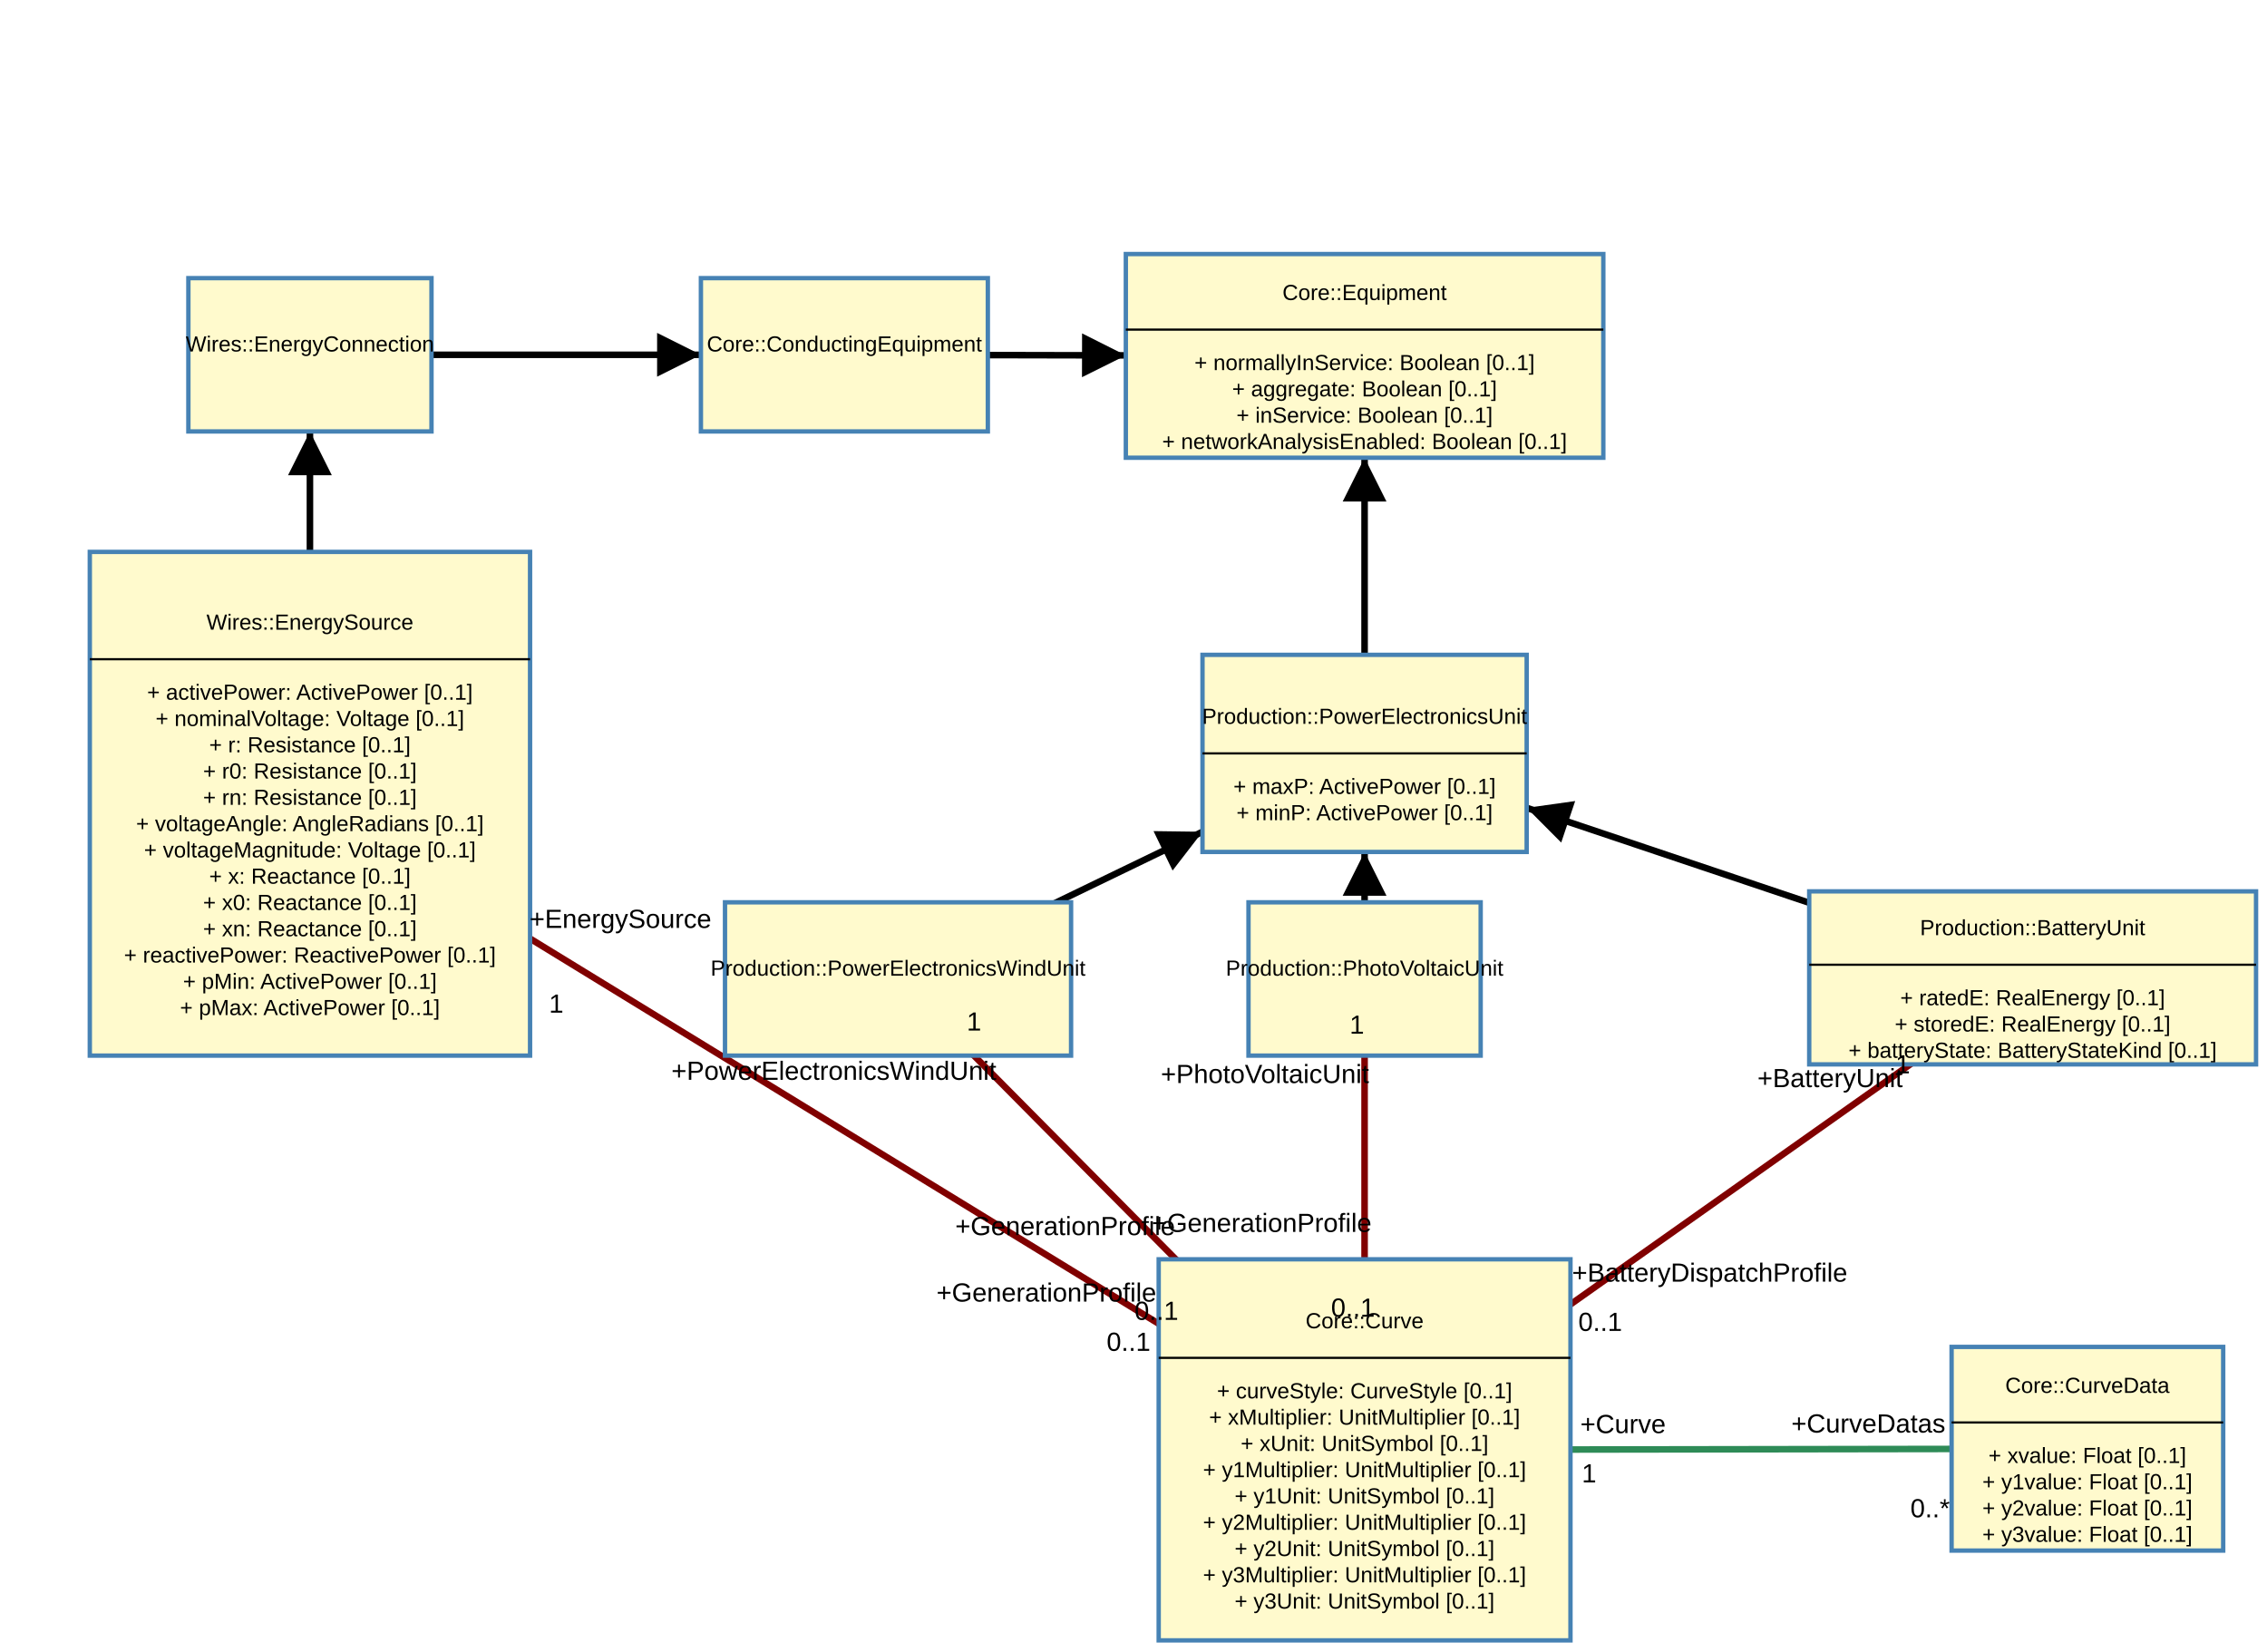
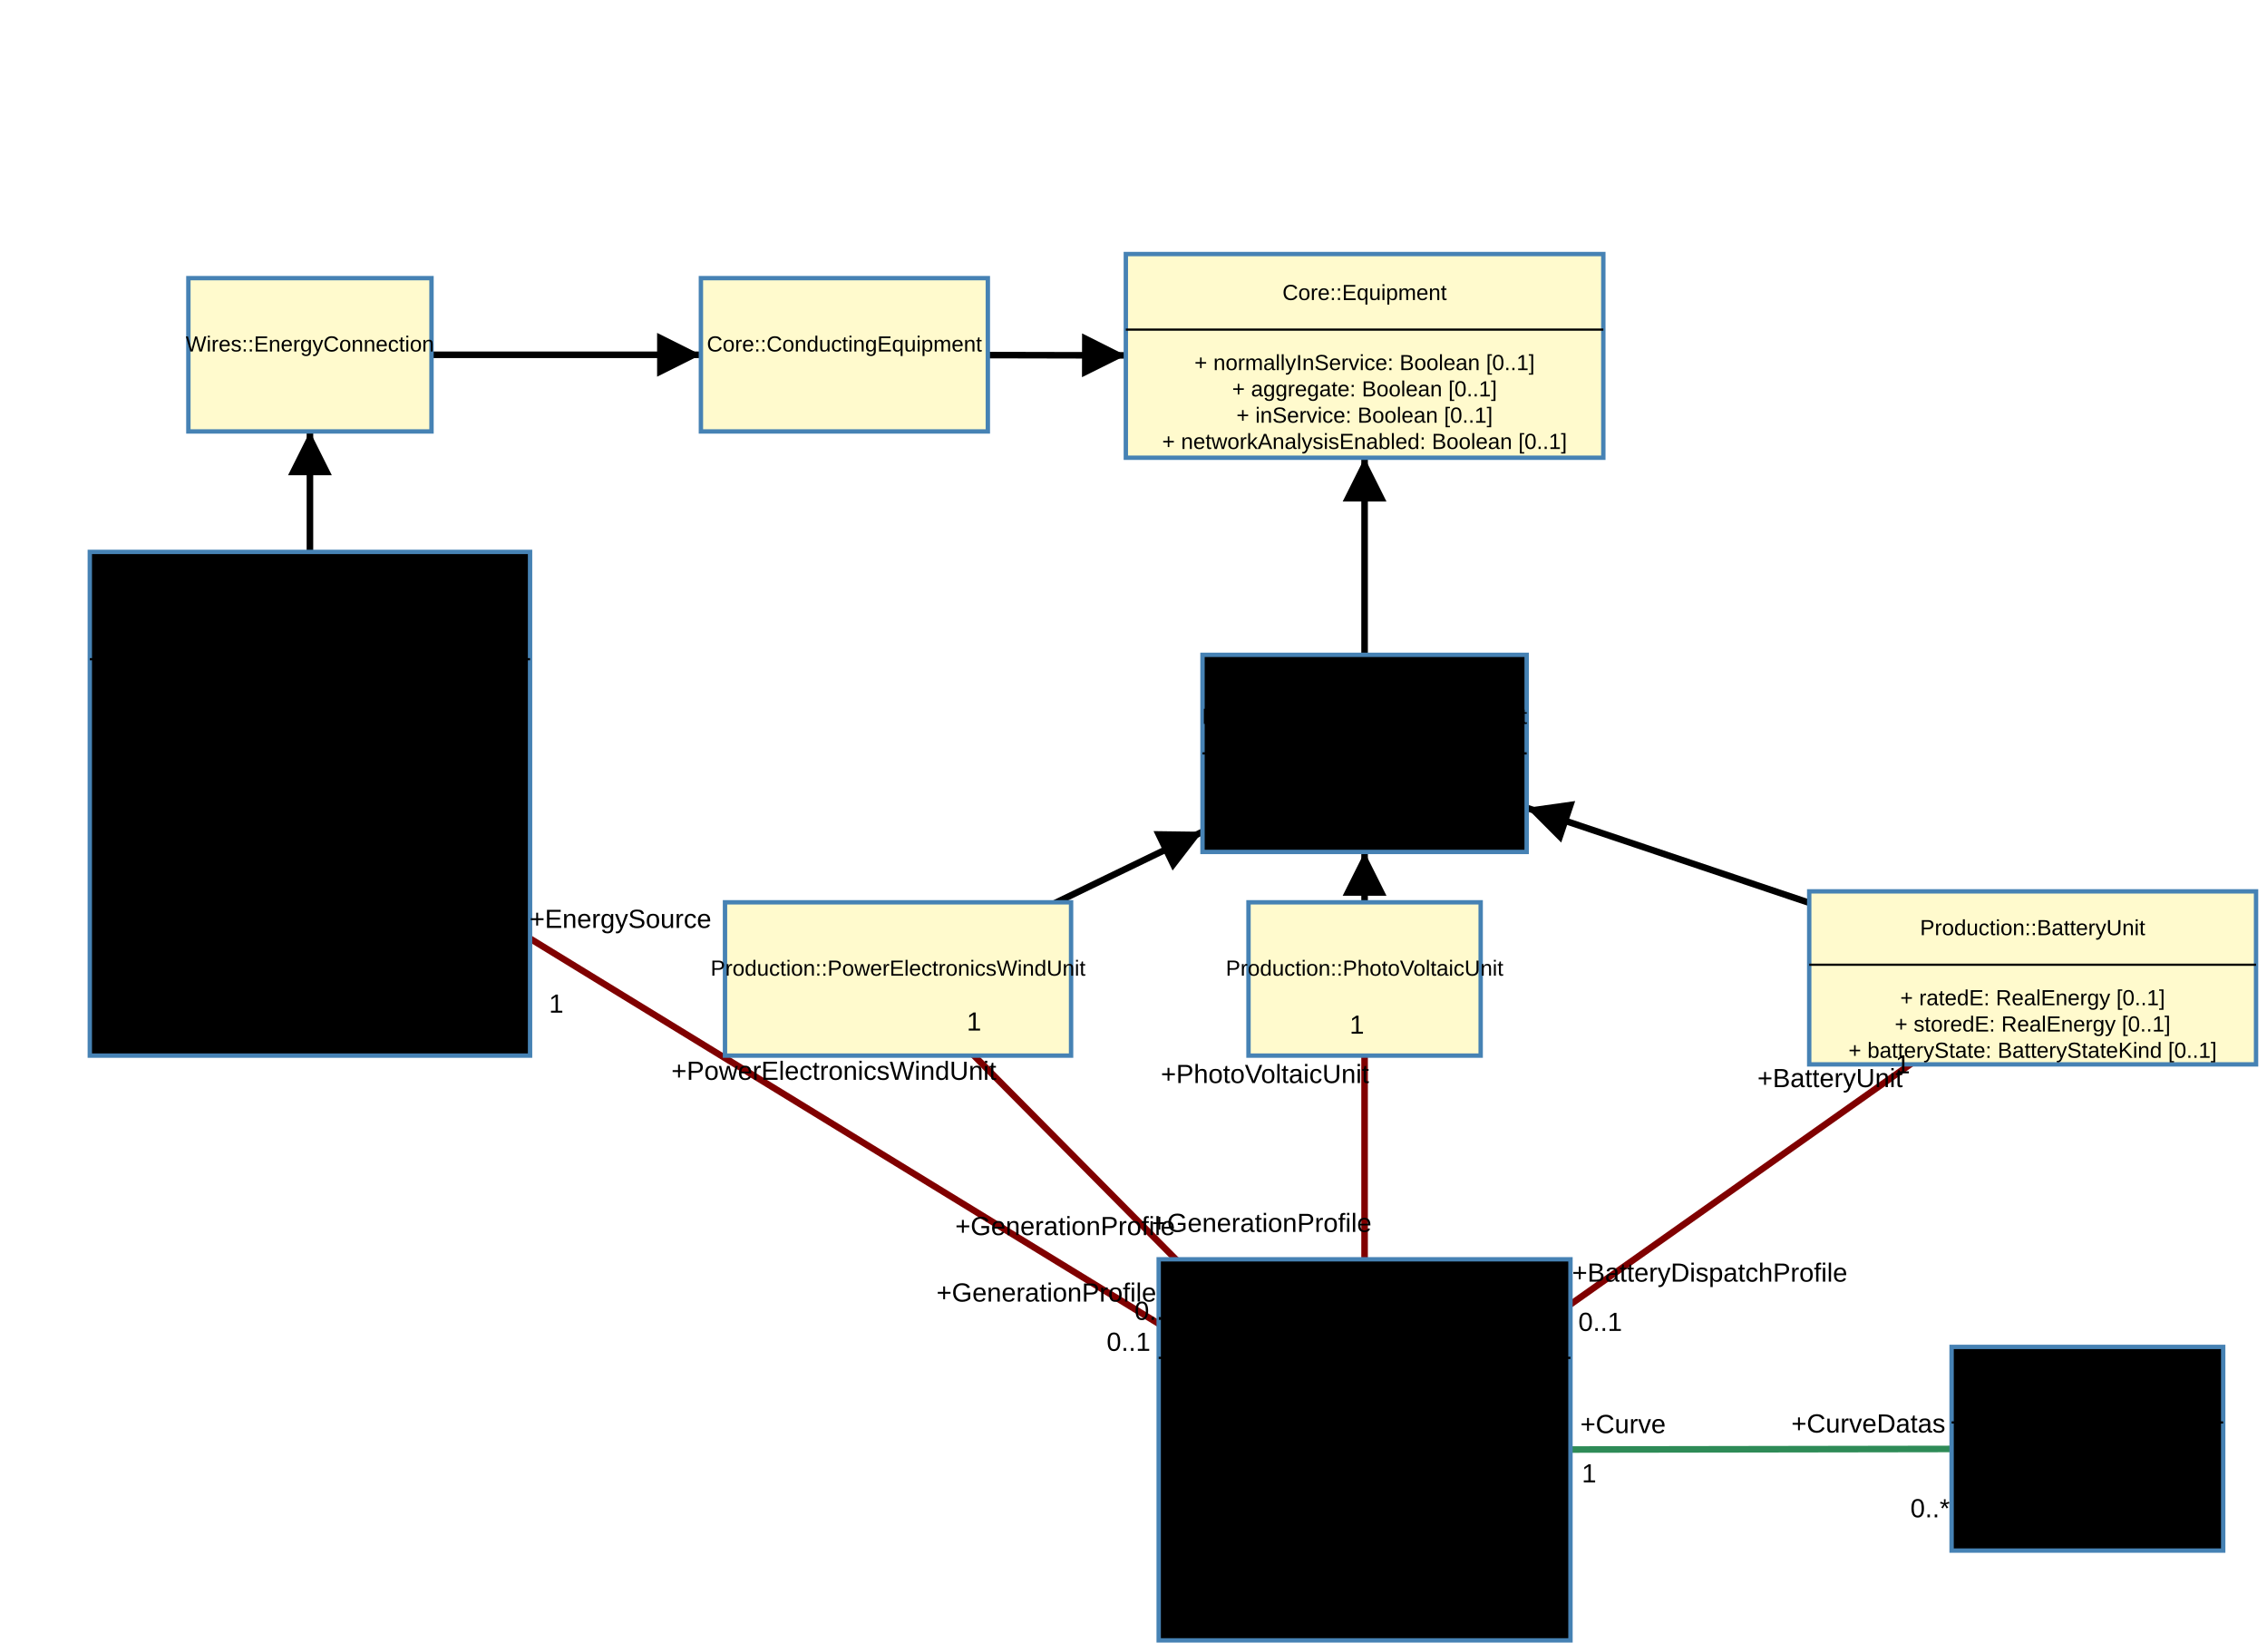
<svg xmlns="http://www.w3.org/2000/svg" width="1035" height="754">
  <g class="zoom-group">
    <defs>
      <marker id="arrowhead" viewBox="-0 -5 10 10" refX="5" refY="0" orient="auto" markerWidth="10" markerHeight="10" xoverflow="visible">
        <path d="M 0,-5 L 10 ,0 L 0,5" fill="black" style="stroke: none;" />
      </marker>
    </defs>
    <line class="link" x1="623" y1="447" x2="623" y2="344" stroke="#000000" stroke-width="3" marker-end="url(#arrowhead)" />
    <line class="link" x1="410" y1="447" x2="623" y2="344" stroke="#000000" stroke-width="3" marker-end="url(#arrowhead)" />
    <line class="link" x1="953" y1="661.5" x2="623" y2="662" stroke="#2e8b57" stroke-width="3" />
    <line class="link" x1="623" y1="662" x2="410" y2="447" stroke="#800000" stroke-width="3" />
    <line class="link" x1="623" y1="662" x2="623" y2="447" stroke="#800000" stroke-width="3" />
    <line class="link" x1="141.5" y1="367" x2="141.5" y2="162" stroke="#000000" stroke-width="3" marker-end="url(#arrowhead)" />
    <line class="link" x1="623" y1="344" x2="623" y2="162.5" stroke="#000000" stroke-width="3" marker-end="url(#arrowhead)" />
    <line class="link" x1="385.5" y1="162" x2="623" y2="162.5" stroke="#000000" stroke-width="3" marker-end="url(#arrowhead)" />
    <line class="link" x1="141.5" y1="162" x2="385.5" y2="162" stroke="#000000" stroke-width="3" marker-end="url(#arrowhead)" />
    <line class="link" x1="928" y1="446.5" x2="623" y2="662" stroke="#800000" stroke-width="3" />
    <line class="link" x1="141.5" y1="367" x2="623" y2="662" stroke="#800000" stroke-width="3" />
    <line class="link" x1="928" y1="446.5" x2="623" y2="344" stroke="#000000" stroke-width="3" marker-end="url(#arrowhead)" />
    <line class="arrow" x2="623" y2="399" x1="623" y1="447" stroke="#000000" stroke-width="2" marker-end="url(#arrowhead)" />
    <line class="arrow" x2="539.997" y2="384.137" x1="410" y1="447" stroke="#000000" stroke-width="2" marker-end="url(#arrowhead)" />
    <line class="arrow" x2="141.5" y2="207" x1="141.5" y1="367" stroke="#000000" stroke-width="2" marker-end="url(#arrowhead)" />
    <line class="arrow" x2="623" y2="219" x1="623" y1="344" stroke="#000000" stroke-width="2" marker-end="url(#arrowhead)" />
    <line class="arrow" x2="504" y2="162.249" x1="385.5" y1="162" stroke="#000000" stroke-width="2" marker-end="url(#arrowhead)" />
    <line class="arrow" x2="310" y2="162" x1="141.5" y1="162" stroke="#000000" stroke-width="2" marker-end="url(#arrowhead)" />
    <line class="arrow" x2="706.479" y2="372.054" x1="928" y1="446.5" stroke="#000000" stroke-width="2" marker-end="url(#arrowhead)" />
    <g class="draggable" transform="translate(549, 299)">
-       <rect class="box" width="148" height="90" style="fill: #fffacd; stroke: steelblue; stroke-width: 2px; cursor: move;" />
+       <rect class="box" width="148" height="90" style="fill: #000000; stroke: steelblue; stroke-width: 2px; cursor: move;" />
      <text class="text" x="74" y="28" dy=".35em" text-anchor="middle" style="font-family: Arial, sans-serif; fill: black; font-size: 10px; pointer-events: none;">Production::PowerElectronicsUnit</text>
      <line x1="0" x2="148" y1="45" y2="45" stroke="black" stroke-width="1" />
      <text class="text" x="74" y="60" dy=".35em" text-anchor="middle" style="font-family: Arial, sans-serif; fill: black; font-size: 10px; pointer-events: none;">+  maxP: ActivePower [0..1]</text>
      <text class="text" x="74" y="72" dy=".35em" text-anchor="middle" style="font-family: Arial, sans-serif; fill: black; font-size: 10px; pointer-events: none;">+  minP: ActivePower [0..1]</text>
    </g>
    <g class="draggable" transform="translate(570, 412)">
      <rect class="box" width="106" height="70" style="fill: #fffacd; stroke: steelblue; stroke-width: 2px; cursor: move;" />
      <text class="text" x="53" y="30" dy=".35em" text-anchor="middle" style="font-family: Arial, sans-serif; fill: black; font-size: 10px; pointer-events: none;">Production::PhotoVoltaicUnit</text>
    </g>
    <g class="draggable" transform="translate(331, 412)">
      <rect class="box" width="158" height="70" style="fill: #fffacd; stroke: steelblue; stroke-width: 2px; cursor: move;" />
      <text class="text" x="79" y="30" dy=".35em" text-anchor="middle" style="font-family: Arial, sans-serif; fill: black; font-size: 10px; pointer-events: none;">Production::PowerElectronicsWindUnit</text>
    </g>
    <g class="draggable" transform="translate(529, 575)">
-       <rect class="box" width="188" height="174" style="fill: #fffacd; stroke: steelblue; stroke-width: 2px; cursor: move;" />
+       <rect class="box" width="188" height="174" style="fill: #000000; stroke: steelblue; stroke-width: 2px; cursor: move;" />
      <text class="text" x="94" y="28" dy=".35em" text-anchor="middle" style="font-family: Arial, sans-serif; fill: black; font-size: 10px; pointer-events: none;">Core::Curve</text>
      <line x1="0" x2="188" y1="45" y2="45" stroke="black" stroke-width="1" />
      <text class="text" x="94" y="60" dy=".35em" text-anchor="middle" style="font-family: Arial, sans-serif; fill: black; font-size: 10px; pointer-events: none;">+  curveStyle: CurveStyle [0..1]</text>
      <text class="text" x="94" y="72" dy=".35em" text-anchor="middle" style="font-family: Arial, sans-serif; fill: black; font-size: 10px; pointer-events: none;">+  xMultiplier: UnitMultiplier [0..1]</text>
      <text class="text" x="94" y="84" dy=".35em" text-anchor="middle" style="font-family: Arial, sans-serif; fill: black; font-size: 10px; pointer-events: none;">+  xUnit: UnitSymbol [0..1]</text>
      <text class="text" x="94" y="96" dy=".35em" text-anchor="middle" style="font-family: Arial, sans-serif; fill: black; font-size: 10px; pointer-events: none;">+  y1Multiplier: UnitMultiplier [0..1]</text>
      <text class="text" x="94" y="108" dy=".35em" text-anchor="middle" style="font-family: Arial, sans-serif; fill: black; font-size: 10px; pointer-events: none;">+  y1Unit: UnitSymbol [0..1]</text>
      <text class="text" x="94" y="120" dy=".35em" text-anchor="middle" style="font-family: Arial, sans-serif; fill: black; font-size: 10px; pointer-events: none;">+  y2Multiplier: UnitMultiplier [0..1]</text>
      <text class="text" x="94" y="132" dy=".35em" text-anchor="middle" style="font-family: Arial, sans-serif; fill: black; font-size: 10px; pointer-events: none;">+  y2Unit: UnitSymbol [0..1]</text>
      <text class="text" x="94" y="144" dy=".35em" text-anchor="middle" style="font-family: Arial, sans-serif; fill: black; font-size: 10px; pointer-events: none;">+  y3Multiplier: UnitMultiplier [0..1]</text>
      <text class="text" x="94" y="156" dy=".35em" text-anchor="middle" style="font-family: Arial, sans-serif; fill: black; font-size: 10px; pointer-events: none;">+  y3Unit: UnitSymbol [0..1]</text>
    </g>
    <g class="draggable" transform="translate(891, 615)">
-       <rect class="box" width="124" height="93" style="fill: #fffacd; stroke: steelblue; stroke-width: 2px; cursor: move;" />
+       <rect class="box" width="124" height="93" style="fill: #000000; stroke: steelblue; stroke-width: 2px; cursor: move;" />
      <text class="text" x="62" y="17.5" dy=".35em" text-anchor="middle" style="font-family: Arial, sans-serif; fill: black; font-size: 10px; pointer-events: none;">Core::CurveData</text>
      <line x1="0" x2="124" y1="34.5" y2="34.5" stroke="black" stroke-width="1" />
      <text class="text" x="62" y="49.5" dy=".35em" text-anchor="middle" style="font-family: Arial, sans-serif; fill: black; font-size: 10px; pointer-events: none;">+  xvalue: Float [0..1]</text>
      <text class="text" x="62" y="61.5" dy=".35em" text-anchor="middle" style="font-family: Arial, sans-serif; fill: black; font-size: 10px; pointer-events: none;">+  y1value: Float [0..1]</text>
      <text class="text" x="62" y="73.5" dy=".35em" text-anchor="middle" style="font-family: Arial, sans-serif; fill: black; font-size: 10px; pointer-events: none;">+  y2value: Float [0..1]</text>
      <text class="text" x="62" y="85.5" dy=".35em" text-anchor="middle" style="font-family: Arial, sans-serif; fill: black; font-size: 10px; pointer-events: none;">+  y3value: Float [0..1]</text>
    </g>
    <g class="draggable" transform="translate(41, 252)">
-       <rect class="box" width="201" height="230" style="fill: #fffacd; stroke: steelblue; stroke-width: 2px; cursor: move;" />
+       <rect class="box" width="201" height="230" style="fill: #000000; stroke: steelblue; stroke-width: 2px; cursor: move;" />
      <text class="text" x="100.5" y="32" dy=".35em" text-anchor="middle" style="font-family: Arial, sans-serif; fill: black; font-size: 10px; pointer-events: none;">Wires::EnergySource</text>
      <line x1="0" x2="201" y1="49" y2="49" stroke="black" stroke-width="1" />
      <text class="text" x="100.5" y="64" dy=".35em" text-anchor="middle" style="font-family: Arial, sans-serif; fill: black; font-size: 10px; pointer-events: none;">+  activePower: ActivePower [0..1]</text>
      <text class="text" x="100.5" y="76" dy=".35em" text-anchor="middle" style="font-family: Arial, sans-serif; fill: black; font-size: 10px; pointer-events: none;">+  nominalVoltage: Voltage [0..1]</text>
      <text class="text" x="100.5" y="88" dy=".35em" text-anchor="middle" style="font-family: Arial, sans-serif; fill: black; font-size: 10px; pointer-events: none;">+  r: Resistance [0..1]</text>
      <text class="text" x="100.5" y="100" dy=".35em" text-anchor="middle" style="font-family: Arial, sans-serif; fill: black; font-size: 10px; pointer-events: none;">+  r0: Resistance [0..1]</text>
      <text class="text" x="100.5" y="112" dy=".35em" text-anchor="middle" style="font-family: Arial, sans-serif; fill: black; font-size: 10px; pointer-events: none;">+  rn: Resistance [0..1]</text>
      <text class="text" x="100.5" y="124" dy=".35em" text-anchor="middle" style="font-family: Arial, sans-serif; fill: black; font-size: 10px; pointer-events: none;">+  voltageAngle: AngleRadians [0..1]</text>
      <text class="text" x="100.5" y="136" dy=".35em" text-anchor="middle" style="font-family: Arial, sans-serif; fill: black; font-size: 10px; pointer-events: none;">+  voltageMagnitude: Voltage [0..1]</text>
      <text class="text" x="100.5" y="148" dy=".35em" text-anchor="middle" style="font-family: Arial, sans-serif; fill: black; font-size: 10px; pointer-events: none;">+  x: Reactance [0..1]</text>
      <text class="text" x="100.5" y="160" dy=".35em" text-anchor="middle" style="font-family: Arial, sans-serif; fill: black; font-size: 10px; pointer-events: none;">+  x0: Reactance [0..1]</text>
      <text class="text" x="100.5" y="172" dy=".35em" text-anchor="middle" style="font-family: Arial, sans-serif; fill: black; font-size: 10px; pointer-events: none;">+  xn: Reactance [0..1]</text>
      <text class="text" x="100.5" y="184" dy=".35em" text-anchor="middle" style="font-family: Arial, sans-serif; fill: black; font-size: 10px; pointer-events: none;">+  reactivePower: ReactivePower [0..1]</text>
      <text class="text" x="100.5" y="196" dy=".35em" text-anchor="middle" style="font-family: Arial, sans-serif; fill: black; font-size: 10px; pointer-events: none;">+  pMin: ActivePower [0..1]</text>
      <text class="text" x="100.5" y="208" dy=".35em" text-anchor="middle" style="font-family: Arial, sans-serif; fill: black; font-size: 10px; pointer-events: none;">+  pMax: ActivePower [0..1]</text>
    </g>
    <g class="draggable" transform="translate(86, 127)">
      <rect class="box" width="111" height="70" style="fill: #fffacd; stroke: steelblue; stroke-width: 2px; cursor: move;" />
      <text class="text" x="55.5" y="30" dy=".35em" text-anchor="middle" style="font-family: Arial, sans-serif; fill: black; font-size: 10px; pointer-events: none;">Wires::EnergyConnection</text>
    </g>
    <g class="draggable" transform="translate(514, 116)">
      <rect class="box" width="218" height="93" style="fill: #fffacd; stroke: steelblue; stroke-width: 2px; cursor: move;" />
      <text class="text" x="109" y="17.5" dy=".35em" text-anchor="middle" style="font-family: Arial, sans-serif; fill: black; font-size: 10px; pointer-events: none;">Core::Equipment</text>
      <line x1="0" x2="218" y1="34.5" y2="34.5" stroke="black" stroke-width="1" />
      <text class="text" x="109" y="49.5" dy=".35em" text-anchor="middle" style="font-family: Arial, sans-serif; fill: black; font-size: 10px; pointer-events: none;">+  normallyInService: Boolean [0..1]</text>
      <text class="text" x="109" y="61.5" dy=".35em" text-anchor="middle" style="font-family: Arial, sans-serif; fill: black; font-size: 10px; pointer-events: none;">+  aggregate: Boolean [0..1]</text>
      <text class="text" x="109" y="73.5" dy=".35em" text-anchor="middle" style="font-family: Arial, sans-serif; fill: black; font-size: 10px; pointer-events: none;">+  inService: Boolean [0..1]</text>
      <text class="text" x="109" y="85.5" dy=".35em" text-anchor="middle" style="font-family: Arial, sans-serif; fill: black; font-size: 10px; pointer-events: none;">+  networkAnalysisEnabled: Boolean [0..1]</text>
    </g>
    <g class="draggable" transform="translate(320, 127)">
      <rect class="box" width="131" height="70" style="fill: #fffacd; stroke: steelblue; stroke-width: 2px; cursor: move;" />
      <text class="text" x="65.5" y="30" dy=".35em" text-anchor="middle" style="font-family: Arial, sans-serif; fill: black; font-size: 10px; pointer-events: none;">Core::ConductingEquipment</text>
    </g>
    <g class="draggable" transform="translate(826, 407)">
      <rect class="box" width="204" height="79" style="fill: #fffacd; stroke: steelblue; stroke-width: 2px; cursor: move;" />
      <text class="text" x="102" y="16.5" dy=".35em" text-anchor="middle" style="font-family: Arial, sans-serif; fill: black; font-size: 10px; pointer-events: none;">Production::BatteryUnit</text>
      <line x1="0" x2="204" y1="33.5" y2="33.5" stroke="black" stroke-width="1" />
      <text class="text" x="102" y="48.5" dy=".35em" text-anchor="middle" style="font-family: Arial, sans-serif; fill: black; font-size: 10px; pointer-events: none;">+  ratedE: RealEnergy [0..1]</text>
      <text class="text" x="102" y="60.5" dy=".35em" text-anchor="middle" style="font-family: Arial, sans-serif; fill: black; font-size: 10px; pointer-events: none;">+  storedE: RealEnergy [0..1]</text>
      <text class="text" x="102" y="72.5" dy=".35em" text-anchor="middle" style="font-family: Arial, sans-serif; fill: black; font-size: 10px; pointer-events: none;">+  batteryState: BatteryStateKind [0..1]</text>
    </g>
    <text class="link-text-start-top" x="623" y="407" text-anchor="middle" style="font-family: Arial, sans-serif; font-size: 12px; fill: black;" />
    <text class="link-text-start-top" x="486.88" y="409.823" text-anchor="middle" style="font-family: Arial, sans-serif; font-size: 12px; fill: black;" />
    <text class="link-text-start-top" x="853" y="654.102" text-anchor="middle" style="font-family: Arial, sans-serif; font-size: 12px; fill: black;">+CurveDatas</text>
    <text class="link-text-start-top" x="486.29" y="563.948" text-anchor="middle" style="font-family: Arial, sans-serif; font-size: 12px; fill: black;">+GenerationProfile</text>
    <text class="link-text-start-top" x="576" y="562.5" text-anchor="middle" style="font-family: Arial, sans-serif; font-size: 12px; fill: black;">+GenerationProfile</text>
    <text class="link-text-start-top" x="141.5" y="247" text-anchor="middle" style="font-family: Arial, sans-serif; font-size: 12px; fill: black;" />
    <text class="link-text-start-top" x="623" y="294" text-anchor="middle" style="font-family: Arial, sans-serif; font-size: 12px; fill: black;" />
    <text class="link-text-start-top" x="456" y="162.148" text-anchor="middle" style="font-family: Arial, sans-serif; font-size: 12px; fill: black;" />
    <text class="link-text-start-top" x="202" y="162" text-anchor="middle" style="font-family: Arial, sans-serif; font-size: 12px; fill: black;" />
    <text class="link-text-start-top" x="835.512" y="496.385" text-anchor="middle" style="font-family: Arial, sans-serif; font-size: 12px; fill: black;">+BatteryUnit</text>
    <text class="link-text-start-top" x="283.263" y="423.685" text-anchor="middle" style="font-family: Arial, sans-serif; font-size: 12px; fill: black;">+EnergySource</text>
    <text class="link-text-start-top" x="821.26" y="410.629" text-anchor="middle" style="font-family: Arial, sans-serif; font-size: 12px; fill: black;" />
    <text class="link-text-start-btm" x="623" y="407" dx="0.35em" dy="1.35em" text-anchor="middle" style="font-family: Arial, sans-serif; font-size: 12px; fill: black;" />
    <text class="link-text-start-btm" x="486.88" y="409.823" dx="0.35em" dy="1.35em" text-anchor="middle" style="font-family: Arial, sans-serif; font-size: 12px; fill: black;" />
    <text class="link-text-start-btm" x="877" y="676.602" dx="0.35em" dy="1.35em" text-anchor="middle" style="font-family: Arial, sans-serif; font-size: 12px; fill: black;">0..*</text>
    <text class="link-text-start-btm" x="523.79" y="586.448" dx="0.35em" dy="1.35em" text-anchor="middle" style="font-family: Arial, sans-serif; font-size: 12px; fill: black;">0..1</text>
    <text class="link-text-start-btm" x="613.5" y="585" dx="0.35em" dy="1.35em" text-anchor="middle" style="font-family: Arial, sans-serif; font-size: 12px; fill: black;">0..1</text>
    <text class="link-text-start-btm" x="141.5" y="247" dx="0.35em" dy="1.35em" text-anchor="middle" style="font-family: Arial, sans-serif; font-size: 12px; fill: black;" />
    <text class="link-text-start-btm" x="623" y="294" dx="0.35em" dy="1.35em" text-anchor="middle" style="font-family: Arial, sans-serif; font-size: 12px; fill: black;" />
    <text class="link-text-start-btm" x="456" y="162.148" dx="0.35em" dy="1.35em" text-anchor="middle" style="font-family: Arial, sans-serif; font-size: 12px; fill: black;" />
    <text class="link-text-start-btm" x="202" y="162" dx="0.35em" dy="1.35em" text-anchor="middle" style="font-family: Arial, sans-serif; font-size: 12px; fill: black;" />
    <text class="link-text-start-btm" x="864.512" y="473.885" dx="0.35em" dy="1.35em" text-anchor="middle" style="font-family: Arial, sans-serif; font-size: 12px; fill: black;">1</text>
    <text class="link-text-start-btm" x="249.763" y="446.185" dx="0.35em" dy="1.35em" text-anchor="middle" style="font-family: Arial, sans-serif; font-size: 12px; fill: black;">1</text>
    <text class="link-text-start-btm" x="821.26" y="410.629" dx="0.35em" dy="1.35em" text-anchor="middle" style="font-family: Arial, sans-serif; font-size: 12px; fill: black;" />
    <text class="link-text-end-top" x="623" y="394" text-anchor="middle" style="font-family: Arial, sans-serif; font-size: 12px; fill: black;" />
    <text class="link-text-end-top" x="544.499" y="381.961" text-anchor="middle" style="font-family: Arial, sans-serif; font-size: 12px; fill: black;" />
    <text class="link-text-end-top" x="741" y="654.35" text-anchor="middle" style="font-family: Arial, sans-serif; font-size: 12px; fill: black;">+Curve</text>
    <text class="link-text-end-top" x="380.693" y="493.052" text-anchor="middle" style="font-family: Arial, sans-serif; font-size: 12px; fill: black;">+PowerElectronicsWindUnit</text>
    <text class="link-text-end-top" x="577.5" y="494.5" text-anchor="middle" style="font-family: Arial, sans-serif; font-size: 12px; fill: black;">+PhotoVoltaicUnit</text>
    <text class="link-text-end-top" x="141.5" y="202" text-anchor="middle" style="font-family: Arial, sans-serif; font-size: 12px; fill: black;" />
    <text class="link-text-end-top" x="623" y="214" text-anchor="middle" style="font-family: Arial, sans-serif; font-size: 12px; fill: black;" />
    <text class="link-text-end-top" x="509" y="162.26" text-anchor="middle" style="font-family: Arial, sans-serif; font-size: 12px; fill: black;" />
    <text class="link-text-end-top" x="315" y="162" text-anchor="middle" style="font-family: Arial, sans-serif; font-size: 12px; fill: black;" />
    <text class="link-text-end-top" x="780.584" y="585.198" text-anchor="middle" style="font-family: Arial, sans-serif; font-size: 12px; fill: black;">+BatteryDispatchProfile</text>
    <text class="link-text-end-top" x="477.737" y="594.297" text-anchor="middle" style="font-family: Arial, sans-serif; font-size: 12px; fill: black;">+GenerationProfile</text>
    <text class="link-text-end-top" x="701.74" y="370.462" text-anchor="middle" style="font-family: Arial, sans-serif; font-size: 12px; fill: black;" />
    <text class="link-text-end-btm" x="623" y="394" text-anchor="middle" style="font-family: Arial, sans-serif; font-size: 12px; fill: black;" />
    <text class="link-text-end-btm" x="544.499" y="381.961" text-anchor="middle" style="font-family: Arial, sans-serif; font-size: 12px; fill: black;" />
    <text class="link-text-end-btm" x="725.5" y="676.85" text-anchor="middle" style="font-family: Arial, sans-serif; font-size: 12px; fill: black;">1</text>
    <text class="link-text-end-btm" x="444.693" y="470.552" text-anchor="middle" style="font-family: Arial, sans-serif; font-size: 12px; fill: black;">1</text>
    <text class="link-text-end-btm" x="619.5" y="472" text-anchor="middle" style="font-family: Arial, sans-serif; font-size: 12px; fill: black;">1</text>
    <text class="link-text-end-btm" x="141.5" y="202" text-anchor="middle" style="font-family: Arial, sans-serif; font-size: 12px; fill: black;" />
    <text class="link-text-end-btm" x="623" y="214" text-anchor="middle" style="font-family: Arial, sans-serif; font-size: 12px; fill: black;" />
    <text class="link-text-end-btm" x="509" y="162.26" text-anchor="middle" style="font-family: Arial, sans-serif; font-size: 12px; fill: black;" />
    <text class="link-text-end-btm" x="315" y="162" text-anchor="middle" style="font-family: Arial, sans-serif; font-size: 12px; fill: black;" />
    <text class="link-text-end-btm" x="730.584" y="607.698" text-anchor="middle" style="font-family: Arial, sans-serif; font-size: 12px; fill: black;">0..1</text>
    <text class="link-text-end-btm" x="515.237" y="616.797" text-anchor="middle" style="font-family: Arial, sans-serif; font-size: 12px; fill: black;">0..1</text>
    <text class="link-text-end-btm" x="701.74" y="370.462" text-anchor="middle" style="font-family: Arial, sans-serif; font-size: 12px; fill: black;" />
  </g>
</svg>
